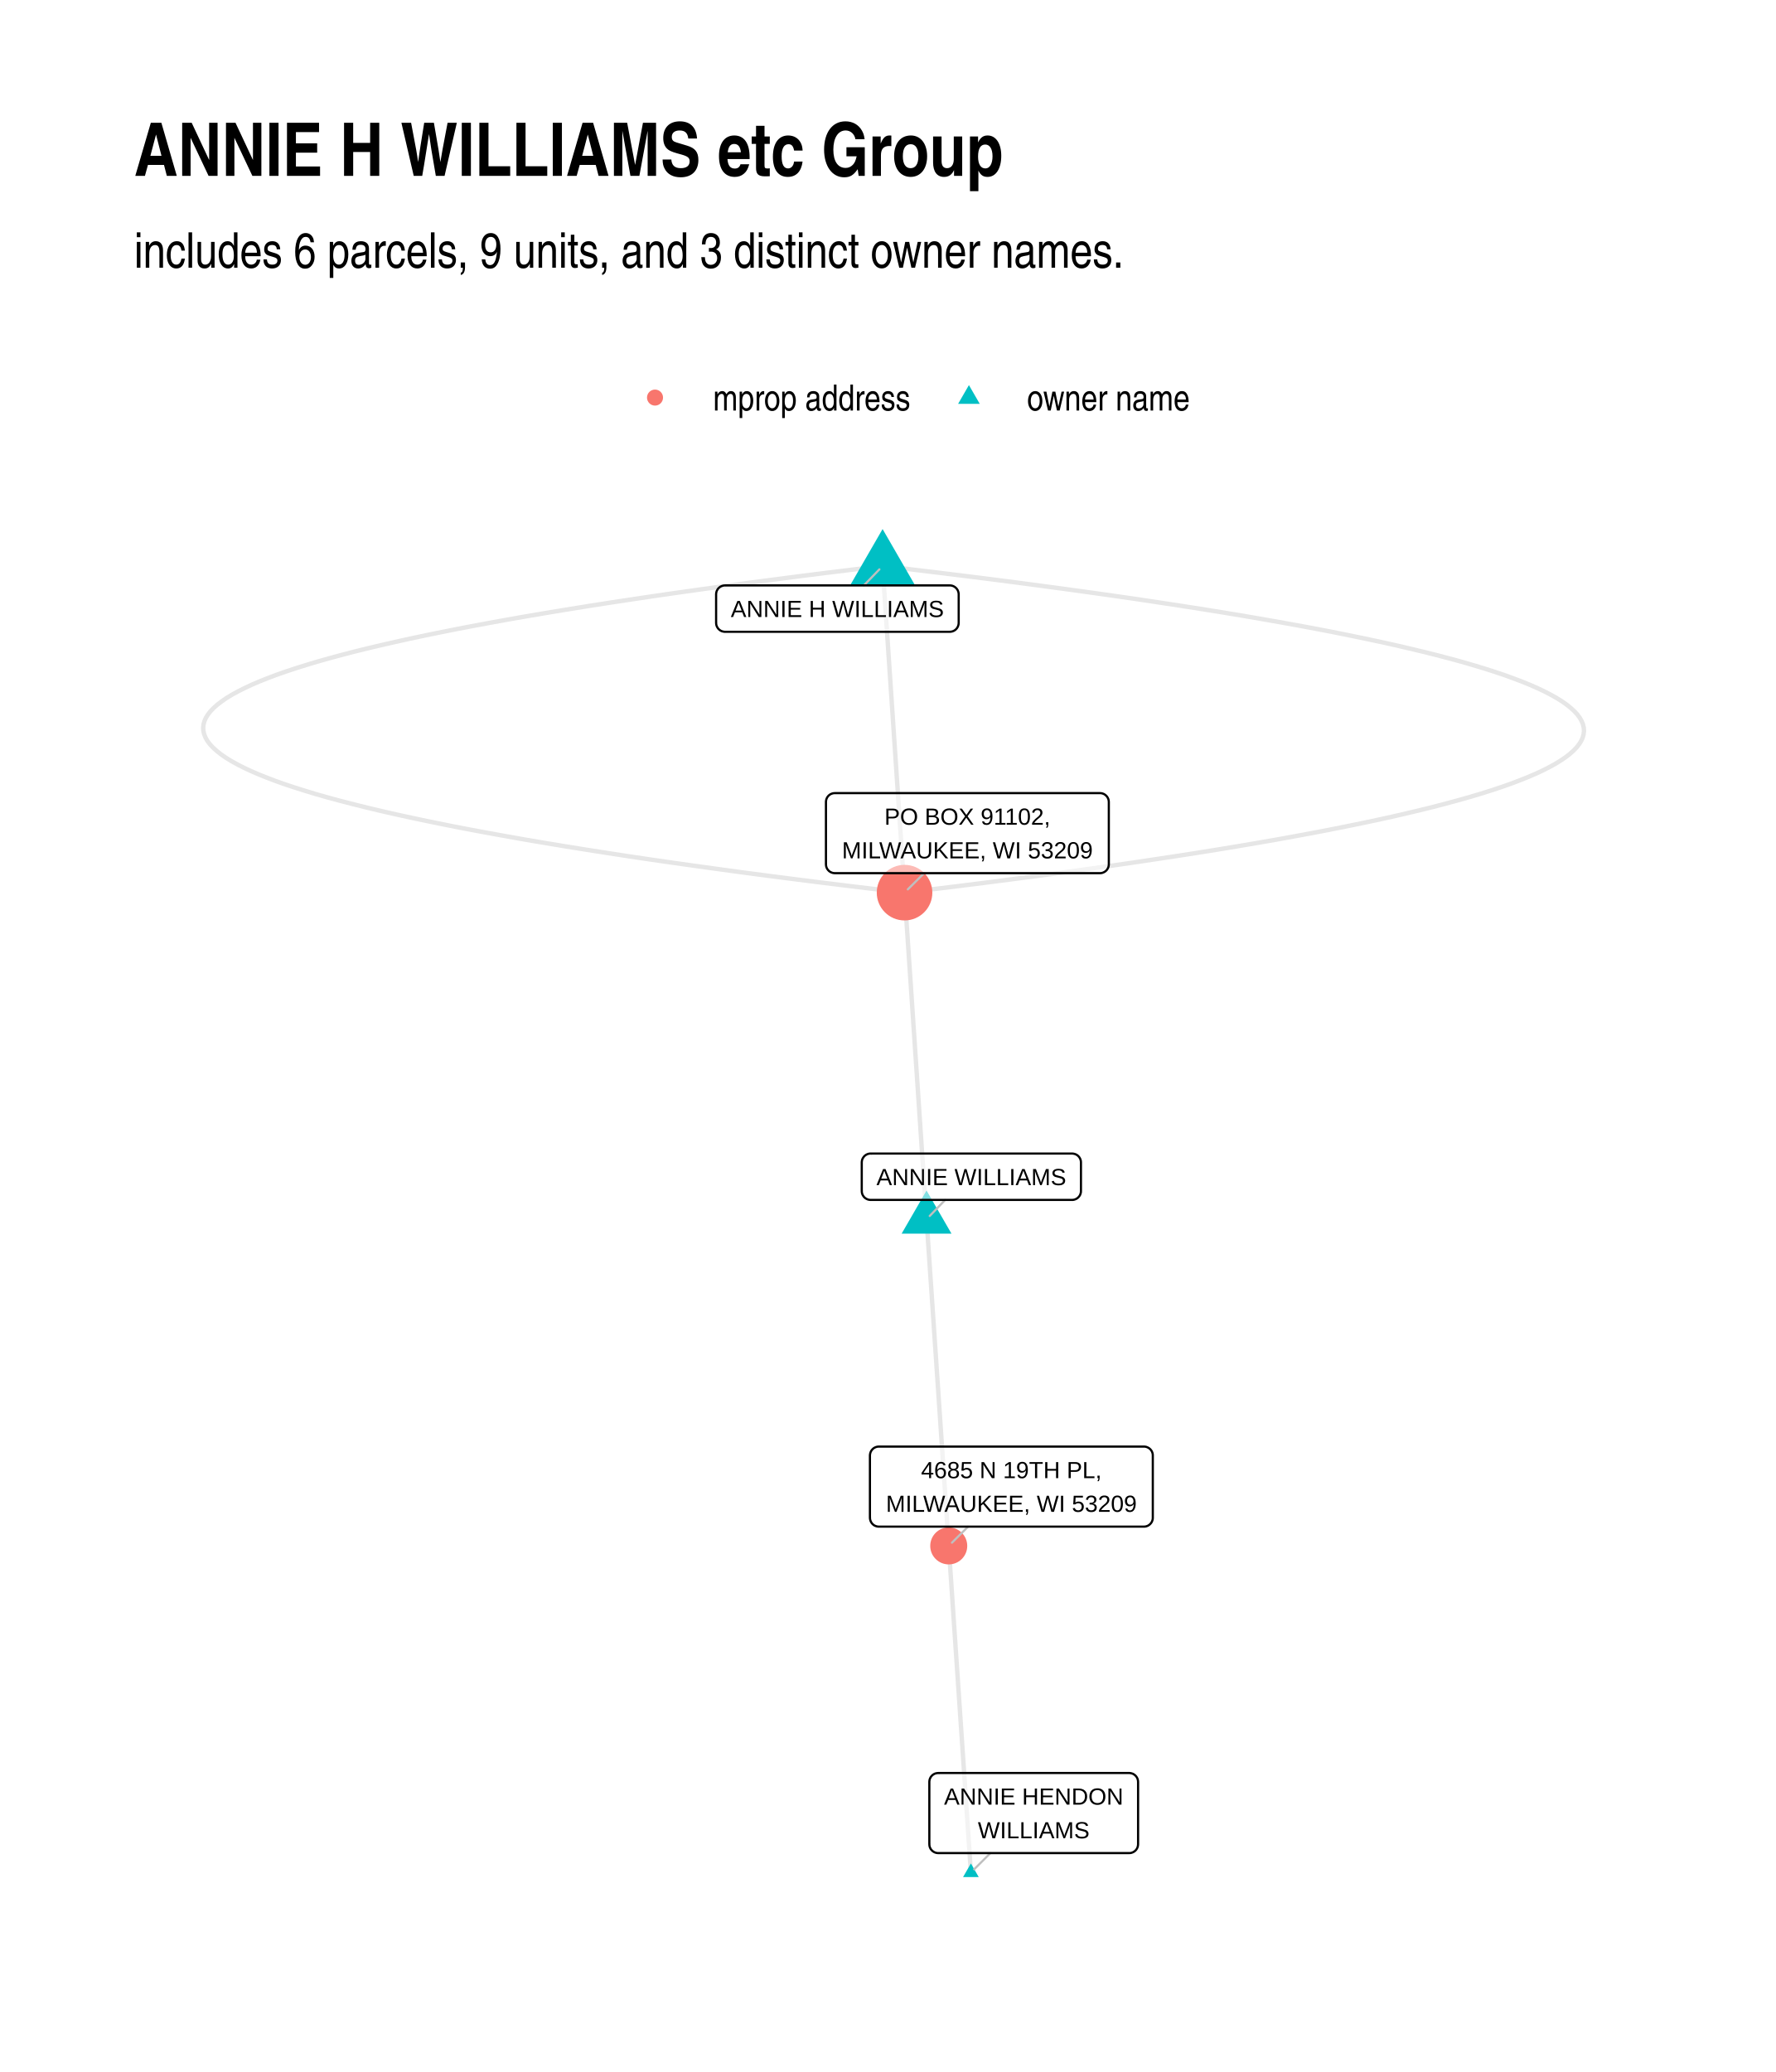
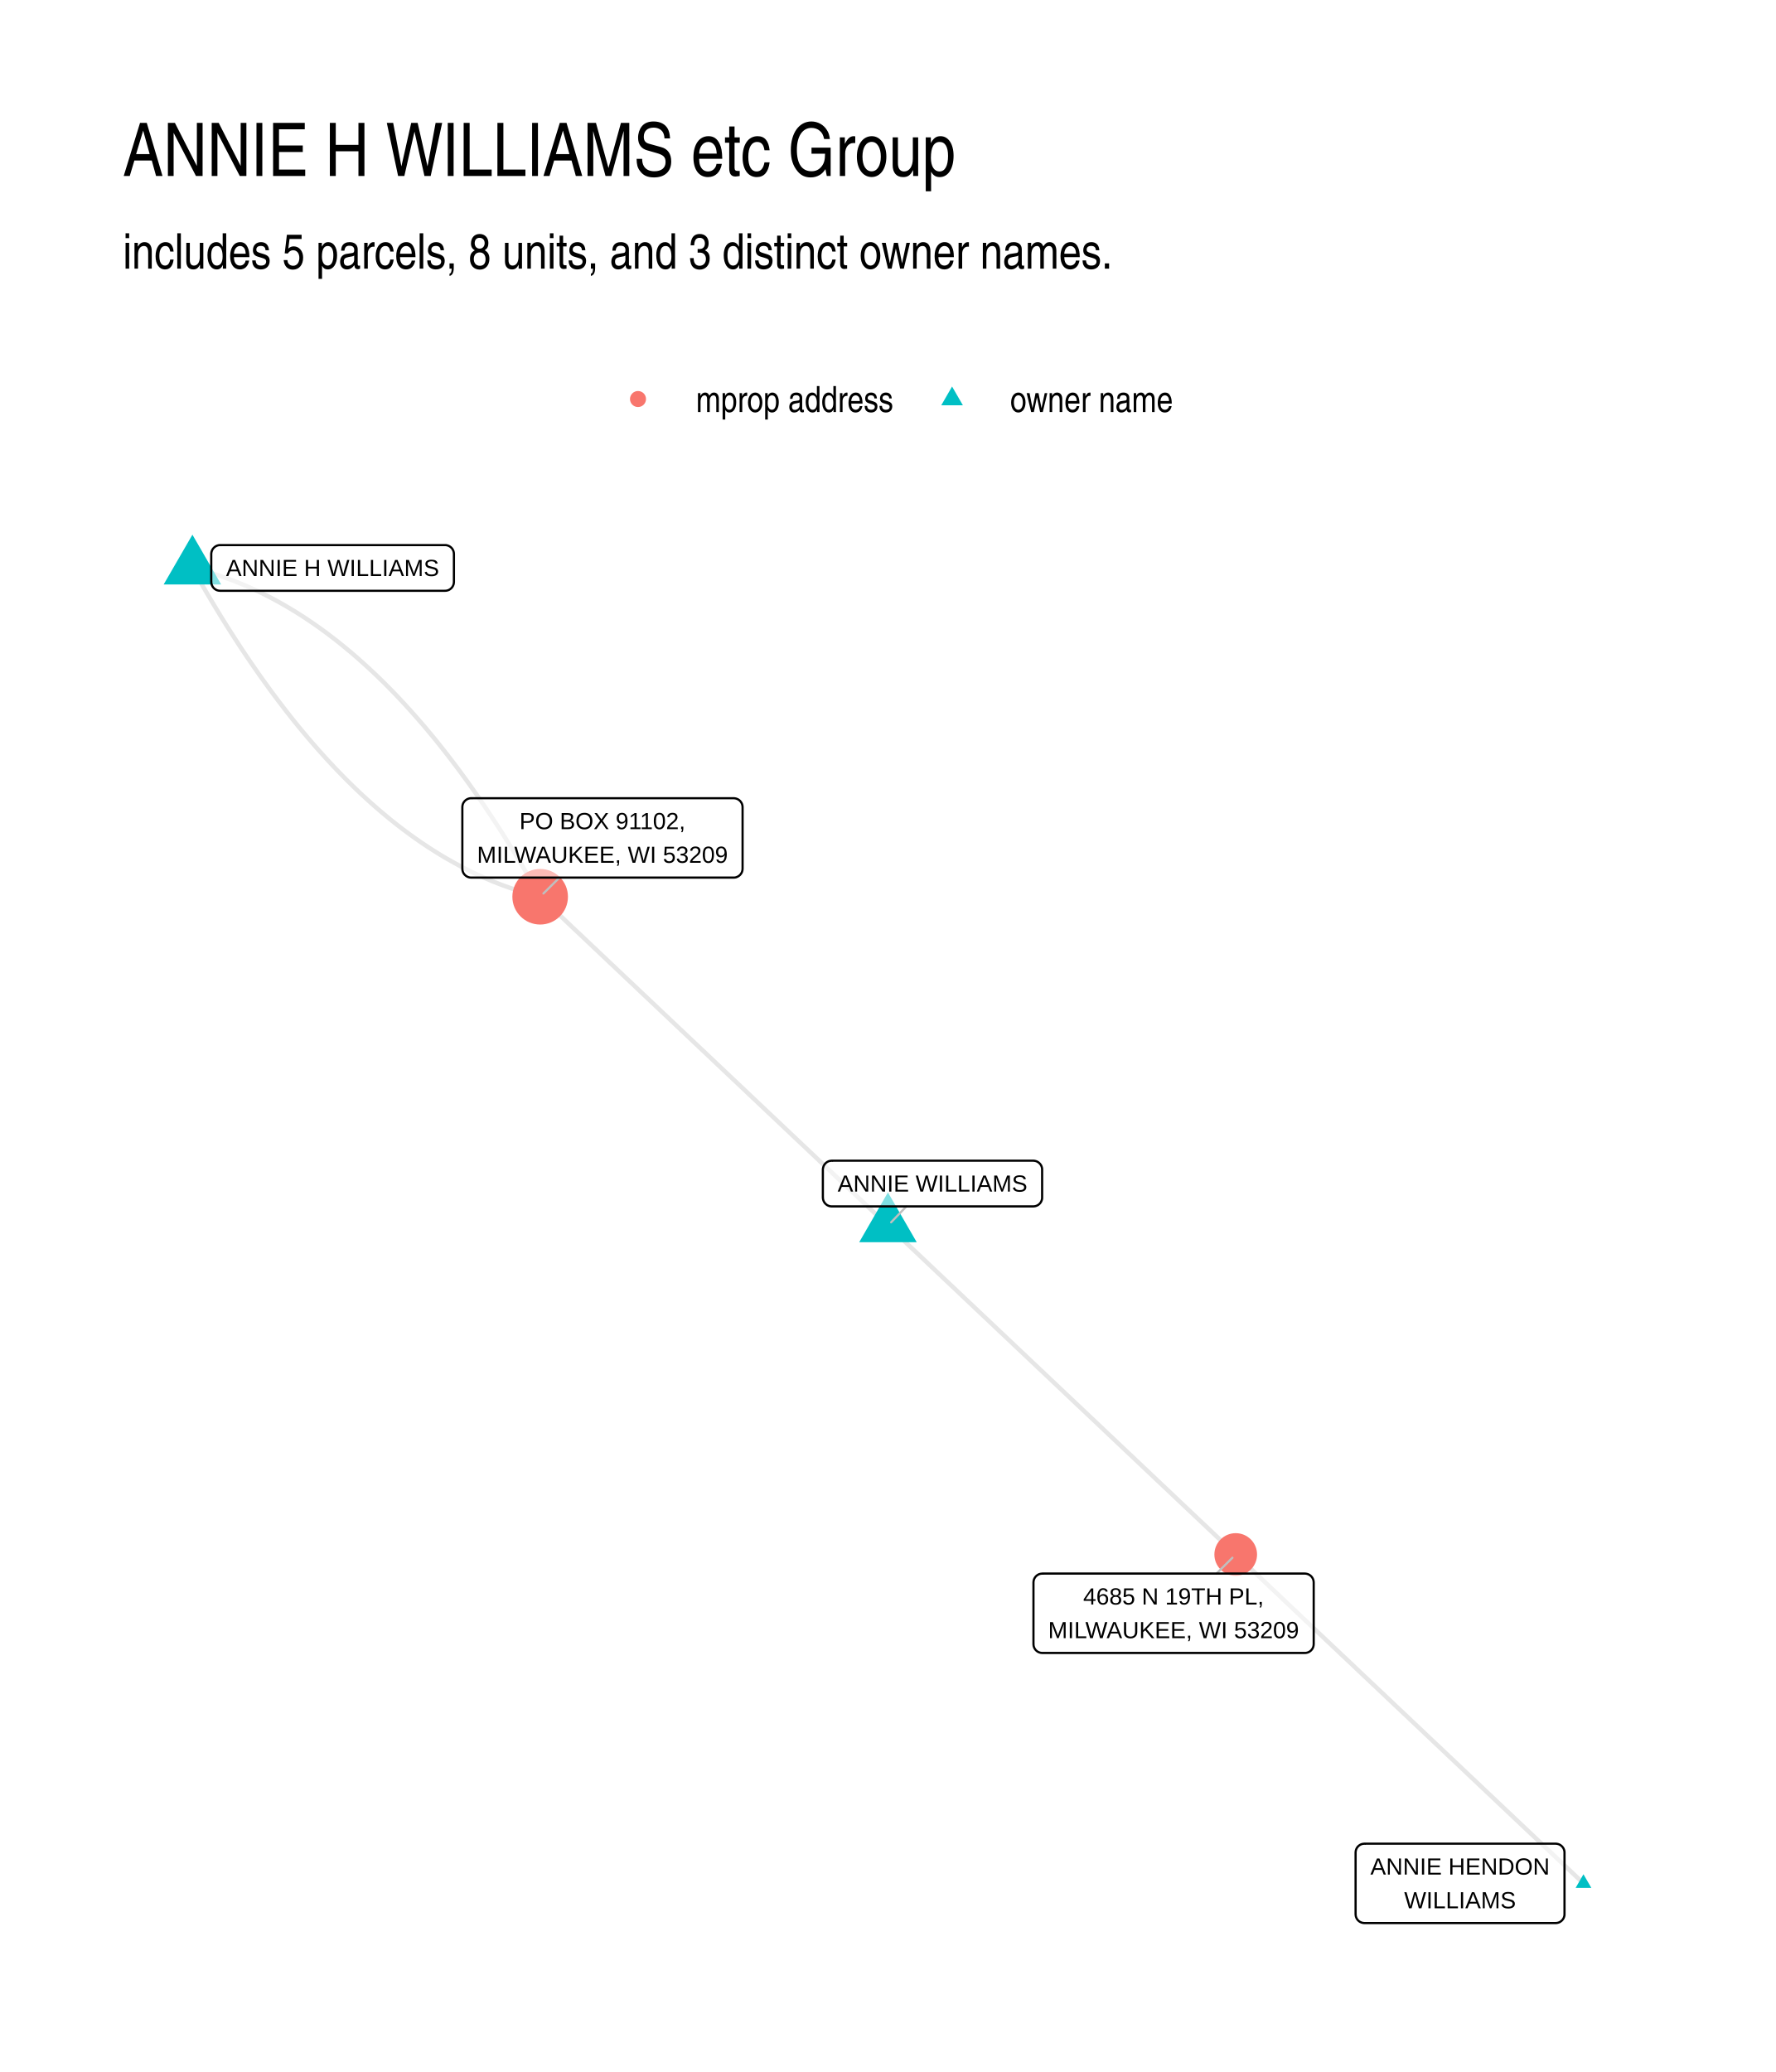
- <svg xmlns="http://www.w3.org/2000/svg" width="576" height="672" class="svglite" viewBox="0 0 432 504">
-   <defs>
-     <style>.svglite line,.svglite polyline,.svglite polygon,.svglite path,.svglite circle{fill:none;stroke:#000000;stroke-linecap:round;stroke-linejoin:round;stroke-miterlimit:10.00}</style>
-   </defs>
-   <rect width="100%" height="100%" style="stroke-linecap:round;stroke-linejoin:round;stroke-miterlimit:10.00;stroke:none;fill:#FFFFFF" />
-   <defs>
-     <clipPath id="cpMC4wMHw0MzIuMDB8MC4wMHw1MDQuMDA=">
-       <path d="M0 0h432v504H0z" />
-     </clipPath>
-   </defs>
-   <g clip-path="url(#cpMC4wMHw0MzIuMDB8MC4wMHw1MDQuMDA=)">
-     <path d="M0 0h432v504H0z" style="stroke-width:1.07;stroke:none;fill:#FFFFFF" />
-   </g>
-   <defs>
-     <clipPath id="cpMzIuNjN8NDAyLjExfDEyMS43OHw0NzEuMzc=">
-       <path d="M32.63 121.78h369.48v349.59H32.63z" />
-     </clipPath>
-   </defs>
-   <g clip-path="url(#cpMzIuNjN8NDAyLjExfDEyMS43OHw0NzEuMzc=)">
-     <path d="m236.18 455.48-.05-.8-.06-.8-.05-.81-.06-.8-.05-.8-.06-.8-.05-.81-.06-.8-.05-.8-.06-.8-.05-.81-.05-.8-.06-.8-.05-.8-.06-.81-.05-.8-.06-.8-.05-.8-.06-.81-.05-.8-.05-.8-.06-.8-.05-.81-.06-.8-.05-.8-.06-.8-.05-.81-.06-.8-.05-.8-.05-.8-.06-.81-.05-.8-.06-.8-.05-.8-.06-.81-.05-.8-.06-.8-.05-.8-.06-.81-.05-.8-.05-.8-.06-.8-.05-.81-.06-.8-.05-.8-.06-.81-.05-.8-.06-.8-.05-.8-.05-.81-.06-.8-.05-.8-.06-.8-.05-.81-.06-.8-.05-.8-.06-.8-.05-.81-.05-.8-.06-.8-.05-.8-.06-.81-.05-.8-.06-.8-.05-.8-.06-.81-.05-.8-.06-.8-.05-.8-.05-.81-.06-.8-.05-.8-.06-.8-.05-.81-.06-.8-.05-.8-.06-.8-.05-.81-.05-.8-.06-.8-.05-.8-.06-.81-.05-.8-.06-.8-.05-.8-.06-.81-.05-.8-.05-.8-.06-.8-.05-.81-.06-.8-.05-.8-.06-.8-.05-.81-.06-.8-.05-.8-.06-.8-.05-.81-.05-.8M214.7 137.67l-6.67.81-6.52.8-6.39.8-6.25.81-6.12.8-5.97.8-5.85.81-5.7.8-5.56.8-5.43.81-5.3.8-5.15.8-5.02.81-4.88.8-4.74.8-4.61.8-4.47.81-4.33.8-4.2.8-4.06.81-3.92.8-3.78.8-3.65.81-3.51.8-3.37.8-3.24.8-3.1.81-2.96.8-2.82.8-2.69.81-2.55.8-2.41.8-2.28.8-2.14.81-2 .8-1.87.8-1.72.81-1.59.8-1.46.8-1.32.8-1.17.81-1.05.8-.9.8-.77.8-.63.81-.5.8-.35.8-.22.8-.09.81.06.8.19.8.33.8.46.81.6.8.74.8.88.8 1.01.81 1.15.8 1.29.8 1.43.8 1.56.81 1.7.8 1.83.8 1.98.8 2.11.81 2.24.8 2.39.8 2.52.8 2.66.81 2.79.8 2.94.8 3.07.8 3.2.8 3.35.81 3.48.8 3.62.8 3.75.8 3.89.8 4.03.81 4.17.8 4.3.8 4.44.8 4.58.81 4.71.8 4.86.8 4.98.8 5.13.8 5.26.81 5.4.8 5.54.8 5.68.8 5.81.8 5.94.81 6.09.8 6.22.8 6.36.8 6.5.8 6.63.8 6.77.81" style="stroke-width:1.07;stroke:#000000;stroke-opacity:0.10;stroke-linecap:butt" />
-     <path d="m225.39 296.58-.05-.8-.06-.81-.05-.8-.05-.8-.06-.8-.05-.81-.06-.8-.05-.8-.05-.8-.06-.81-.05-.8-.06-.8-.05-.8-.05-.81-.06-.8-.05-.8-.06-.8-.05-.81-.05-.8-.06-.8-.05-.81-.06-.8-.05-.8-.05-.8-.06-.81-.05-.8-.06-.8-.05-.8-.05-.81-.06-.8-.05-.8-.06-.8-.05-.81-.05-.8-.06-.8-.05-.8-.06-.81-.05-.8-.05-.8-.06-.8-.05-.81-.06-.8-.05-.8-.05-.8-.06-.81-.05-.8-.06-.8-.05-.8-.05-.81-.06-.8-.05-.8-.06-.8-.05-.81-.05-.8-.06-.8-.05-.8-.06-.81-.05-.8-.06-.8-.05-.8-.05-.81-.06-.8-.05-.8-.06-.8-.05-.81-.05-.8-.06-.8-.05-.8-.06-.81-.05-.8-.05-.8-.06-.8-.05-.81-.06-.8-.05-.8-.05-.8-.06-.81-.05-.8-.06-.8-.05-.81-.05-.8-.06-.8-.05-.8-.06-.81-.05-.8-.05-.8-.06-.8-.05-.81-.06-.8-.05-.8-.05-.8-.06-.81-.05-.8-.06-.8-.05-.8-.05-.81-.06-.8-.05-.8-.06-.8m-5.34-79.46.05.81.05.8.06.8.05.8.06.81.05.8.05.8.06.81.05.8.06.8.05.8.05.81.06.8.05.8.06.8.05.81.05.8.06.8.05.8.06.81.05.8.05.8.06.8.05.81.06.8.05.8.05.8.06.81.05.8.06.8.05.8.05.81.06.8.05.8.06.8.05.81.05.8.06.8.05.8.06.81.05.8.05.8.06.8.05.81.06.8.05.8.05.8.06.81.05.8.06.8.05.8.05.81.06.8.05.8.06.8.05.81.06.8.05.8.05.8.06.81.05.8.06.8.05.8.05.81.06.8.05.8.06.81.05.8.05.8.06.8.05.81.06.8.05.8.05.8.06.81.05.8.06.8.05.8.05.81.06.8.05.8.06.8.05.81.05.8.06.8.05.8.06.81.05.8.05.8.06.8.05.81.06.8.05.8.05.8.06.81.05.8.06.8.05.8.05.81m5.35 79.45.06.8.05.8.06.81.05.8.06.8.05.8.05.81.06.8.05.8.06.8.05.81.06.8.05.8.06.8.05.81.05.8.06.8.05.8.06.81.05.8.06.8.05.8.06.81.05.8.05.8.06.8.05.81.06.8.05.8.06.8.05.81.06.8.05.8.05.8.06.81.05.8.06.8.05.81.06.8.05.8.06.8.05.81.06.8.05.8.05.8.06.81.05.8.06.8.05.8.06.81.05.8.06.8.05.8.05.81.06.8.05.8.06.8.05.81.06.8.05.8.06.8.05.81.05.8.06.8.05.8.06.81.05.8.06.8.05.8.06.81.05.8.05.8.06.8.05.81.06.8.05.8.06.8.05.81.06.8.05.8.06.8.05.81.05.8.06.8.05.8.06.81.05.8.06.8.05.8.06.81.05.8.05.8.06.8.05.81.06.8.05.8.06.81.05.8.06.8" style="stroke-width:1.07;stroke:#000000;stroke-opacity:0.10;stroke-linecap:butt" />
-     <path d="m214.7 137.67 6.77.81 6.63.8 6.5.8 6.36.8 6.22.8 6.08.81 5.95.8 5.81.8 5.68.8 5.54.8 5.4.81 5.26.8 5.12.8 4.99.8 4.86.8 4.71.81 4.58.8 4.44.8 4.3.8 4.17.8 4.03.81 3.89.8 3.75.8 3.62.8 3.48.81 3.35.8 3.2.8 3.07.8 2.94.8 2.79.81 2.66.8 2.52.8 2.39.8 2.24.81 2.11.8 1.98.8 1.83.8 1.7.8 1.56.81 1.43.8 1.29.8 1.15.8 1.01.81.88.8.74.8.6.8.46.81.33.8.19.8.06.8-.09.81-.22.8-.35.8-.5.8-.63.81-.77.8-.9.8-1.05.81-1.18.8-1.31.8-1.46.8-1.59.81-1.72.8-1.87.8-2 .8-2.14.81-2.28.8-2.41.8-2.55.81-2.69.8-2.82.8-2.96.8-3.1.81-3.24.8-3.37.8-3.51.81-3.65.8-3.78.8-3.93.8-4.05.81-4.2.8-4.33.8-4.47.81-4.61.8-4.74.8-4.88.81-5.02.8-5.15.8-5.3.8-5.43.81-5.56.8-5.71.8-5.84.81-5.97.8-6.12.8-6.25.81-6.39.8-6.52.8-6.67.81" style="stroke-width:1.07;stroke:#000000;stroke-opacity:0.10;stroke-linecap:butt" />
-     <path d="m236.18 453.27 1.91 3.32h-3.82zM214.7 128.69l7.78 13.48h-15.56zm10.69 160.89 6.07 10.5h-12.13z" style="stroke-width:0.71;stroke:none;fill:#00BFC4" />
-     <circle cx="230.79" cy="376.03" r="4.5" style="stroke-width:0.71;stroke:none;fill:#F8766D" />
-     <circle cx="220.04" cy="217.13" r="6.76" style="stroke-width:0.71;stroke:none;fill:#F8766D" />
-     <path d="m240.93 450.75-3.95 3.94M210.15 142.4l3.77-3.91m16 153.38-3.75 3.9m9.33 75.57-3.92 3.9m-6.78-162.85-3.96 3.94" style="stroke-width:0.53;stroke:#BFBFBF" />
-     <path d="M228.23 450.75h46.46-.08l.34-.01.34-.07.33-.13.3-.17.27-.22.23-.26.18-.29.14-.32.08-.34.03-.35h0v-15.16h0l-.03-.34-.08-.34-.14-.32-.18-.29-.23-.26-.27-.22-.3-.18-.33-.12-.34-.07-.26-.02h-46.46l.26.02-.35-.01-.34.04-.34.09-.31.15-.29.2-.25.24-.21.28-.16.31-.11.33-.05.34-.01.17v15.16l.01-.17v.35l.05.34.11.33.16.31.21.27.25.24.29.2.31.15.34.1.34.04z" style="stroke-width:0.53;fill:#FFFFFF;fill-opacity:0.50" />
-     <text x="251.46" y="438.96" lengthAdjust="spacingAndGlyphs" style="font-size:5.69px;font-family:Arial" text-anchor="middle" textLength="43.58">ANNIE HENDON</text>
-     <text x="251.46" y="447.15" lengthAdjust="spacingAndGlyphs" style="font-size:5.69px;font-family:Arial" text-anchor="middle" textLength="27.17">WILLIAMS</text>
-     <path d="M176.36 153.68h54.69-.09l.35-.02.34-.07.32-.12.3-.17.27-.22.23-.26.19-.3.13-.32.09-.34.03-.34h0v-6.96h0l-.03-.35-.09-.34-.13-.32-.19-.29-.23-.26-.27-.22-.3-.18-.32-.12-.34-.07-.26-.01h-54.69l.26.01-.35-.01-.34.04-.33.1-.32.14-.28.2-.26.24-.2.28-.17.31-.11.33-.05.34-.01.18v6.96l.01-.18v.35l.05.34.11.33.17.31.2.28.26.24.28.2.32.15.33.09.34.05z" style="stroke-width:0.53;fill:#FFFFFF;fill-opacity:0.50" />
-     <text x="203.7" y="150.08" lengthAdjust="spacingAndGlyphs" style="font-size:5.69px;font-family:Arial" text-anchor="middle" textLength="51.8">ANNIE H WILLIAMS</text>
-     <path d="M211.79 291.87h49-.08l.34-.01.34-.07.33-.13.3-.17.27-.22.23-.26.19-.29.13-.32.09-.34.02-.35h0v-6.96h0l-.02-.35-.09-.33-.13-.32-.19-.3-.23-.26-.27-.22-.3-.17-.33-.12-.34-.07-.26-.02h-49l.26.02-.35-.02-.34.04-.34.1-.31.15-.29.2-.25.24-.2.28-.17.3-.11.33-.05.35-.01.17v6.96l.01-.17v.35l.05.34.11.33.17.31.2.28.25.24.29.19.31.15.34.1.34.04z" style="stroke-width:0.53;fill:#FFFFFF;fill-opacity:0.50" />
-     <text x="236.29" y="288.27" lengthAdjust="spacingAndGlyphs" style="font-size:5.69px;font-family:Arial" text-anchor="middle" textLength="46.12">ANNIE WILLIAMS</text>
-     <path d="M213.78 371.34h64.49-.08l.34-.01.34-.07.33-.12.3-.18.27-.22.23-.26.19-.29.13-.32.09-.34.02-.35h0v-15.15h0l-.02-.35-.09-.34-.13-.32-.19-.29-.23-.26-.27-.22-.3-.17-.33-.13-.34-.07-.26-.01h-64.49l.26.01-.34-.01-.35.04-.33.1-.32.15-.28.19-.25.25-.21.27-.16.31-.11.33-.06.34-.01.18v15.15l.01-.17v.35l.06.34.11.33.16.31.21.28.25.24.28.2.32.14.33.1.35.04z" style="stroke-width:0.53;fill:#FFFFFF;fill-opacity:0.50" />
-     <text x="246.03" y="359.55" lengthAdjust="spacingAndGlyphs" style="font-size:5.69px;font-family:Arial" text-anchor="middle" textLength="43.91">4685 N 19TH PL,</text>
-     <text x="246.03" y="367.74" lengthAdjust="spacingAndGlyphs" style="font-size:5.69px;font-family:Arial" text-anchor="middle" textLength="61.61">MILWAUKEE, WI 53209</text>
-     <path d="M203.08 212.39h64.49-.09l.35-.01.34-.07.33-.13.3-.17.27-.22.23-.26.18-.29.14-.32.08-.34.03-.35h0v-15.15h0l-.03-.35-.08-.34-.14-.32-.18-.29-.23-.26-.27-.22-.3-.18-.33-.12-.34-.07-.26-.01h-64.49l.26.01-.35-.01-.34.04-.34.1-.31.14-.29.2-.25.24-.21.28-.16.31-.11.33-.05.34-.01.18v15.15l.01-.17v.35l.05.34.11.33.16.31.21.27.25.25.29.19.31.15.34.1.34.04z" style="stroke-width:0.53;fill:#FFFFFF;fill-opacity:0.50" />
-     <text x="235.33" y="200.6" lengthAdjust="spacingAndGlyphs" style="font-size:5.69px;font-family:Arial" text-anchor="middle" textLength="40.76">PO BOX 91102,</text>
-     <text x="235.33" y="208.79" lengthAdjust="spacingAndGlyphs" style="font-size:5.69px;font-family:Arial" text-anchor="middle" textLength="61.61">MILWAUKEE, WI 53209</text>
-   </g>
-   <g clip-path="url(#cpMC4wMHw0MzIuMDB8MC4wMHw1MDQuMDA=)">
-     <circle cx="159.34" cy="96.71" r="1.95" style="stroke-width:0.71;stroke:none;fill:#F8766D" />
-     <path d="m235.7 93.67 2.63 4.56h-5.26z" style="stroke-width:0.71;stroke:none;fill:#00BFC4" />
-     <text x="173.46" y="99.86" lengthAdjust="spacingAndGlyphs" style="font-size:8.80px;font-family:Arial Narrow" textLength="48.12">mprop address</text>
-     <text x="249.82" y="99.86" lengthAdjust="spacingAndGlyphs" style="font-size:8.80px;font-family:Arial Narrow" textLength="39.69">owner name</text>
-     <text x="32.63" y="65.12" lengthAdjust="spacingAndGlyphs" style="font-size:12.00px;font-family:Arial Narrow" textLength="241.29">includes 6 parcels, 9 units, and 3 distinct owner names.</text>
-     <text x="32.63" y="42.78" lengthAdjust="spacingAndGlyphs" style="font-size:18.00px;font-weight:bold;font-family:Arial Narrow" textLength="211.54">ANNIE H WILLIAMS etc Group</text>
+ <svg xmlns="http://www.w3.org/2000/svg" width="576" height="672" viewBox="0 0 432 504">
+   <g class="svglite">
+     <defs>
+       <style>.svglite line,.svglite polyline,.svglite polygon,.svglite path,.svglite circle{fill:none;stroke:#000000;stroke-linecap:round;stroke-linejoin:round;stroke-miterlimit:10.00}.svglite text{white-space:pre}.svglite g.glyphgroup path{fill:inherit;stroke:none}</style>
+     </defs>
+     <rect width="100%" height="100%" style="stroke-linecap:round;stroke-linejoin:round;stroke-miterlimit:10.00;stroke:none;fill:#FFFFFF" />
+     <defs>
+       <clipPath id="cpMC4wMHw0MzIuMDB8MC4wMHw1MDQuMDA=">
+         <path d="M0 0h432v504H0z" />
+       </clipPath>
+     </defs>
+     <g clip-path="url(#cpMC4wMHw0MzIuMDB8MC4wMHw1MDQuMDA=)">
+       <path d="M0 0h432v504H0z" style="stroke-width:1.07;stroke:none;fill:#FFFFFF" />
+     </g>
+     <defs>
+       <clipPath id="cpMjkuODl8NDAyLjExfDEyMi4xNHw0NzQuMTE=">
+         <path d="M29.89 122.14h372.22v351.97H29.89z" />
+       </clipPath>
+     </defs>
+     <g clip-path="url(#cpMjkuODl8NDAyLjExfDEyMi4xNHw0NzQuMTE=)">
+       <path d="m385.19 458.11-.85-.8-.86-.81-.85-.81-.86-.81-.85-.81-.85-.81-.86-.8-.85-.81-.86-.81-.85-.81-.86-.81-.85-.8-.86-.81-.85-.81-.85-.81-.86-.81-.85-.8-.86-.81-.85-.81-.86-.81-.85-.81-.86-.8-.85-.81-.86-.81-.85-.81-.85-.81-.86-.8-.85-.81-.86-.81-.85-.81-.86-.81-.85-.8-.86-.81-.85-.81-.85-.81-.86-.81-.85-.8-.86-.81-.85-.81-.86-.81-.85-.81-.86-.8-.85-.81-.86-.81-.85-.81-.85-.81-.86-.81-.85-.8-.86-.81-.85-.81-.86-.81-.85-.81-.86-.8-.85-.81-.85-.81-.86-.81-.85-.81-.86-.8-.85-.81-.86-.81-.85-.81-.86-.81-.85-.8-.86-.81-.85-.81-.85-.81-.86-.81-.85-.8-.86-.81-.85-.81-.86-.81-.85-.81-.86-.8-.85-.81-.86-.81-.85-.81-.85-.81-.86-.8-.85-.81-.86-.81-.85-.81-.86-.81-.85-.81-.86-.8-.85-.81-.85-.81-.86-.81-.85-.81-.86-.8-.85-.81-.86-.81-.85-.81-.86-.81-.85-.8-.86-.81-.85-.81-.85-.81-.86-.81-.85-.8m-84.6-80-.85-.81-.86-.81-.85-.81-.86-.8-.85-.81-.86-.81-.85-.81-.86-.81-.85-.8-.85-.81-.86-.81-.85-.81-.86-.81-.85-.8-.86-.81-.85-.81-.86-.81-.85-.81-.86-.8-.85-.81-.85-.81-.86-.81-.85-.81-.86-.8-.85-.81-.86-.81-.85-.81-.86-.81-.85-.8-.85-.81-.86-.81-.85-.81-.86-.81-.85-.8-.86-.81-.85-.81-.86-.81-.85-.81-.86-.8-.85-.81-.85-.81-.86-.81-.85-.81-.86-.8-.85-.81-.86-.81-.85-.81-.86-.81-.85-.8-.85-.81-.86-.81-.85-.81-.86-.81-.85-.8-.86-.81-.85-.81-.86-.81-.85-.81-.86-.8-.85-.81-.85-.81-.86-.81-.85-.81-.86-.8-.85-.81-.86-.81-.85-.81-.86-.81-.85-.8-.86-.81-.85-.81-.85-.81-.86-.81-.85-.8-.86-.81-.85-.81-.86-.81-.85-.81-.86-.8-.85-.81-.85-.81-.86-.81-.85-.81-.86-.8-.85-.81-.86-.81-.85-.81-.86-.81-.85-.8-.86-.81-.85-.81-.85-.81-.86-.81-.85-.8-.86-.81-.85-.81-.86-.81-.85-.81-.86-.8m-84.59-79.99.78 1.38.78 1.38.79 1.36.78 1.35.79 1.34.79 1.33.79 1.31.79 1.3.79 1.3.8 1.28.79 1.26.8 1.26.8 1.24.8 1.24.8 1.22.81 1.21.8 1.19.81 1.19.81 1.17.81 1.17.81 1.15.81 1.13.82 1.13.81 1.12.82 1.1.82 1.09.82 1.08.82 1.07.82 1.05.83 1.05.82 1.03.83 1.02.83 1.01.83.99.83.99.84.97.83.96.84.95.84.94.84.93.84.91.84.9.84.89.85.88.85.87.85.86.85.84.85.83.85.82.85.81.86.79.86.79.86.77.86.76.86.75.86.74.87.72.86.72.87.7.87.69.87.68.87.66.88.66.87.64.88.63.88.62.88.61.88.59.88.59.89.57.88.56.89.55.89.54.89.52.89.51.9.5.89.49.9.48.89.47.9.45.9.44.91.43.9.42.91.41.9.39.91.39.91.37.91.36.91.35.92.33.91.33.92.31.92.3.92.29.92.28.93.26.92.26.93.24.92.23m84.6 79.99.86.81.85.81.85.8.86.81.85.81.86.81.85.81.86.8.85.81.86.81.85.81.85.81.86.8.85.81.86.81.85.81.86.81.85.8.86.81.85.81.86.81.85.81.85.8.86.81.85.81.86.81.85.81.86.8.85.81.86.81.85.81.85.81.86.8.85.81.86.81.85.81.86.81.85.8.86.81.85.81.86.81.85.81.85.81.86.8.85.81.86.81.85.81.86.81.85.8.86.81.85.81.86.81.85.81.85.8.86.81.85.81.86.81.85.81.86.8.85.81.86.81.85.81.85.81.86.8.85.81.86.81.85.81.86.81.85.8.86.81.85.81.86.81.85.81.85.8.86.81.85.81.86.81.85.81.86.8.85.81.86.81.85.81.85.81.86.81.85.8.86.81.85.81.86.81.85.81.86.8.85.81.86.81.85.81.85.81.86.8.85.81.86.81.85.81.86.81M46.81 138.14l.92.23.93.24.93.25.92.27.92.27.92.29.92.3.92.32.91.32.92.34.91.34.91.36.91.37.91.39.91.39.9.41.9.42.91.43.9.44.9.46.89.46.9.48.9.49.89.5.89.51.89.53.89.53.89.55.88.56.89.57.88.59.88.59.88.61.88.62.88.63.87.64.88.66.87.67.87.67.87.69.87.71.86.71.87.72.86.74.86.75.86.76.86.77.86.79.86.8.85.8.85.82.86.83.85.85.84.85.85.87.85.88.84.89.84.9.84.92.84.92.84.94.84.95.83.96.84.97.83.99.83 1 .83 1 .83 1.02.82 1.04.83 1.04.82 1.06.82 1.06.82 1.08.82 1.09.82 1.11.81 1.11.82 1.13.81 1.14.81 1.15.81 1.16.81 1.17.81 1.19.8 1.2.81 1.2.8 1.23.8 1.23.8 1.24.8 1.26.79 1.27.8 1.28.79 1.29.79 1.3.79 1.32.79 1.32.79 1.34.79 1.35.78 1.37.78 1.37.78 1.39" style="stroke-width:1.07;stroke:#000000;stroke-opacity:0.10;stroke-linecap:butt" />
+       <path d="m385.19 455.9 1.92 3.32h-3.83zM216 290.04l7 12.12h-13.99zM46.81 130.06l6.99 12.11H39.81z" style="stroke-width:0.71;stroke:none;fill:#00BFC4" />
+       <circle cx="300.6" cy="378.12" r="5.19" style="stroke-width:0.71;stroke:none;fill:#F8766D" />
+       <circle cx="131.4" cy="218.13" r="6.76" style="stroke-width:0.71;stroke:none;fill:#F8766D" />
+       <path d="m220.49 293.45-3.71 3.86m79.14 85.45 3.88-3.85M136.09 213.47l-3.89 3.86" style="stroke-width:0.53;stroke:#BFBFBF" />
+       <path d="M331.92 467.77h46.5-.08l.34-.01.34-.07.33-.12.3-.18.27-.22.23-.26.19-.29.13-.32.09-.34.02-.35h0v-14.99h0l-.02-.34-.09-.34-.13-.32-.19-.29-.23-.26-.27-.22-.3-.18-.33-.12-.34-.07-.26-.02h-46.5l.26.02-.35-.01-.34.04-.34.09-.31.15-.29.2-.25.24-.21.28-.16.31-.11.33-.05.34-.01.17v14.99l.01-.17v.35l.05.34.11.33.16.31.21.28.25.24.29.2.31.14.34.1.34.04z" style="stroke-width:0.53;fill:#FFFFFF;fill-opacity:0.50" />
+       <text x="355.17" y="455.98" lengthAdjust="spacingAndGlyphs" style="font-size:5.69px;font-family:&quot;Liberation Sans&quot;" text-anchor="middle" textLength="43.62">ANNIE HENDON</text>
+       <text x="355.17" y="464.17" lengthAdjust="spacingAndGlyphs" style="font-size:5.69px;font-family:&quot;Liberation Sans&quot;" text-anchor="middle" textLength="27.17">WILLIAMS</text>
+       <path d="M202.33 293.45h49.02-.08l.35-.02.34-.07.32-.12.3-.17.27-.22.23-.26.19-.3.13-.32.09-.33.02-.35h0v-6.8h0l-.02-.34-.09-.34-.13-.32-.19-.29-.23-.26-.27-.22-.3-.18-.32-.12-.34-.07-.27-.02h-49.02l.26.02-.34-.01-.35.04-.33.09-.32.15-.28.2-.25.24-.21.28-.16.31-.11.33-.06.34-.01.17v6.8l.01-.17v.34l.06.35.11.33.16.3.21.28.25.24.28.2.32.15.33.1.35.04z" style="stroke-width:0.53;fill:#FFFFFF;fill-opacity:0.50" />
+       <text x="226.84" y="289.85" lengthAdjust="spacingAndGlyphs" style="font-size:5.69px;font-family:&quot;Liberation Sans&quot;" text-anchor="middle" textLength="46.14">ANNIE WILLIAMS</text>
+       <path d="M53.55 143.71h54.71l-.09-.01.35-.01.34-.07.33-.12.3-.18.27-.22.23-.26.18-.29.14-.32.08-.34.03-.34h0v-6.8h0l-.03-.35-.08-.34-.14-.32-.18-.29-.23-.26-.27-.22-.3-.17-.33-.13-.34-.07-.26-.01H53.55l.26.01-.34-.01-.35.04-.33.1-.32.15-.28.2-.25.24-.21.27-.16.31-.11.33-.06.34-.01.18v6.8l.01-.18v.35l.06.34.11.33.16.31.21.28.25.24.28.2.32.15.33.09.35.04z" style="stroke-width:0.53;fill:#FFFFFF;fill-opacity:0.50" />
+       <text x="80.91" y="140.11" lengthAdjust="spacingAndGlyphs" style="font-size:5.69px;font-family:&quot;Liberation Sans&quot;" text-anchor="middle" textLength="51.83">ANNIE H WILLIAMS</text>
+       <path d="M253.56 402.07h63.85-.09l.35-.01.34-.07.32-.12.31-.18.27-.22.23-.26.18-.29.14-.32.08-.34.03-.35h0v-14.99h0l-.03-.34-.08-.34-.14-.32-.18-.29-.23-.26-.27-.22-.31-.18-.32-.12-.34-.07-.26-.02h-63.85l.26.02-.35-.01-.34.04-.34.09-.31.15-.29.2-.25.24-.21.28-.16.31-.11.33-.05.34-.01.17v14.99l.01-.17v.35l.05.34.11.33.16.31.21.28.25.24.29.2.31.14.34.1.34.04z" style="stroke-width:0.53;fill:#FFFFFF;fill-opacity:0.50" />
+       <text x="285.48" y="390.28" lengthAdjust="spacingAndGlyphs" style="font-size:5.69px;font-family:&quot;Liberation Sans&quot;" text-anchor="middle" textLength="43.89">4685 N 19TH PL,</text>
+       <text x="285.48" y="398.47" lengthAdjust="spacingAndGlyphs" style="font-size:5.69px;font-family:&quot;Liberation Sans&quot;" text-anchor="middle" textLength="60.97">MILWAUKEE, WI 53209</text>
+       <path d="M114.63 213.47h63.85-.09l.35-.01.34-.07.32-.13.3-.17.27-.22.23-.26.19-.29.14-.32.08-.34.03-.35h0v-14.99h0l-.03-.35-.08-.33-.14-.32-.19-.3-.23-.26-.27-.22-.3-.17-.32-.12-.34-.07-.26-.02h-63.85l.26.02-.35-.02-.34.04-.34.1-.31.15-.29.2-.25.24-.21.28-.16.3-.11.33-.05.35-.01.17v14.99l.01-.17v.35l.05.34.11.33.16.31.21.27.25.24.29.2.31.15.34.1.34.04z" style="stroke-width:0.53;fill:#FFFFFF;fill-opacity:0.50" />
+       <text x="146.55" y="201.68" lengthAdjust="spacingAndGlyphs" style="font-size:5.69px;font-family:&quot;Liberation Sans&quot;" text-anchor="middle" textLength="40.33">PO BOX 91102,</text>
+       <text x="146.55" y="209.87" lengthAdjust="spacingAndGlyphs" style="font-size:5.69px;font-family:&quot;Liberation Sans&quot;" text-anchor="middle" textLength="60.97">MILWAUKEE, WI 53209</text>
+     </g>
+     <g clip-path="url(#cpMC4wMHw0MzIuMDB8MC4wMHw1MDQuMDA=)">
+       <circle cx="155.2" cy="97.06" r="1.95" style="stroke-width:0.71;stroke:none;fill:#F8766D" />
+       <path d="m231.6 94.02 2.63 4.56h-5.26z" style="stroke-width:0.71;stroke:none;fill:#00BFC4" />
+       <text x="169.32" y="100.22" lengthAdjust="spacingAndGlyphs" style="font-size:8.80px;font-weight:0;font-family:&quot;Nimbus Sans Narrow&quot;" textLength="48.16">mprop address</text>
+       <text x="245.72" y="100.22" lengthAdjust="spacingAndGlyphs" style="font-size:8.80px;font-weight:0;font-family:&quot;Nimbus Sans Narrow&quot;" textLength="39.72">owner name</text>
+       <text x="29.89" y="65.35" lengthAdjust="spacingAndGlyphs" style="font-size:12.00px;font-weight:0;font-family:&quot;Nimbus Sans Narrow&quot;" textLength="241.17">includes 5 parcels, 8 units, and 3 distinct owner names.</text>
+       <text x="29.89" y="42.81" lengthAdjust="spacingAndGlyphs" style="font-size:18.00px;font-weight:0;font-family:&quot;Nimbus Sans Narrow&quot;" textLength="211.58">ANNIE H WILLIAMS etc Group</text>
+     </g>
  </g>
</svg>
